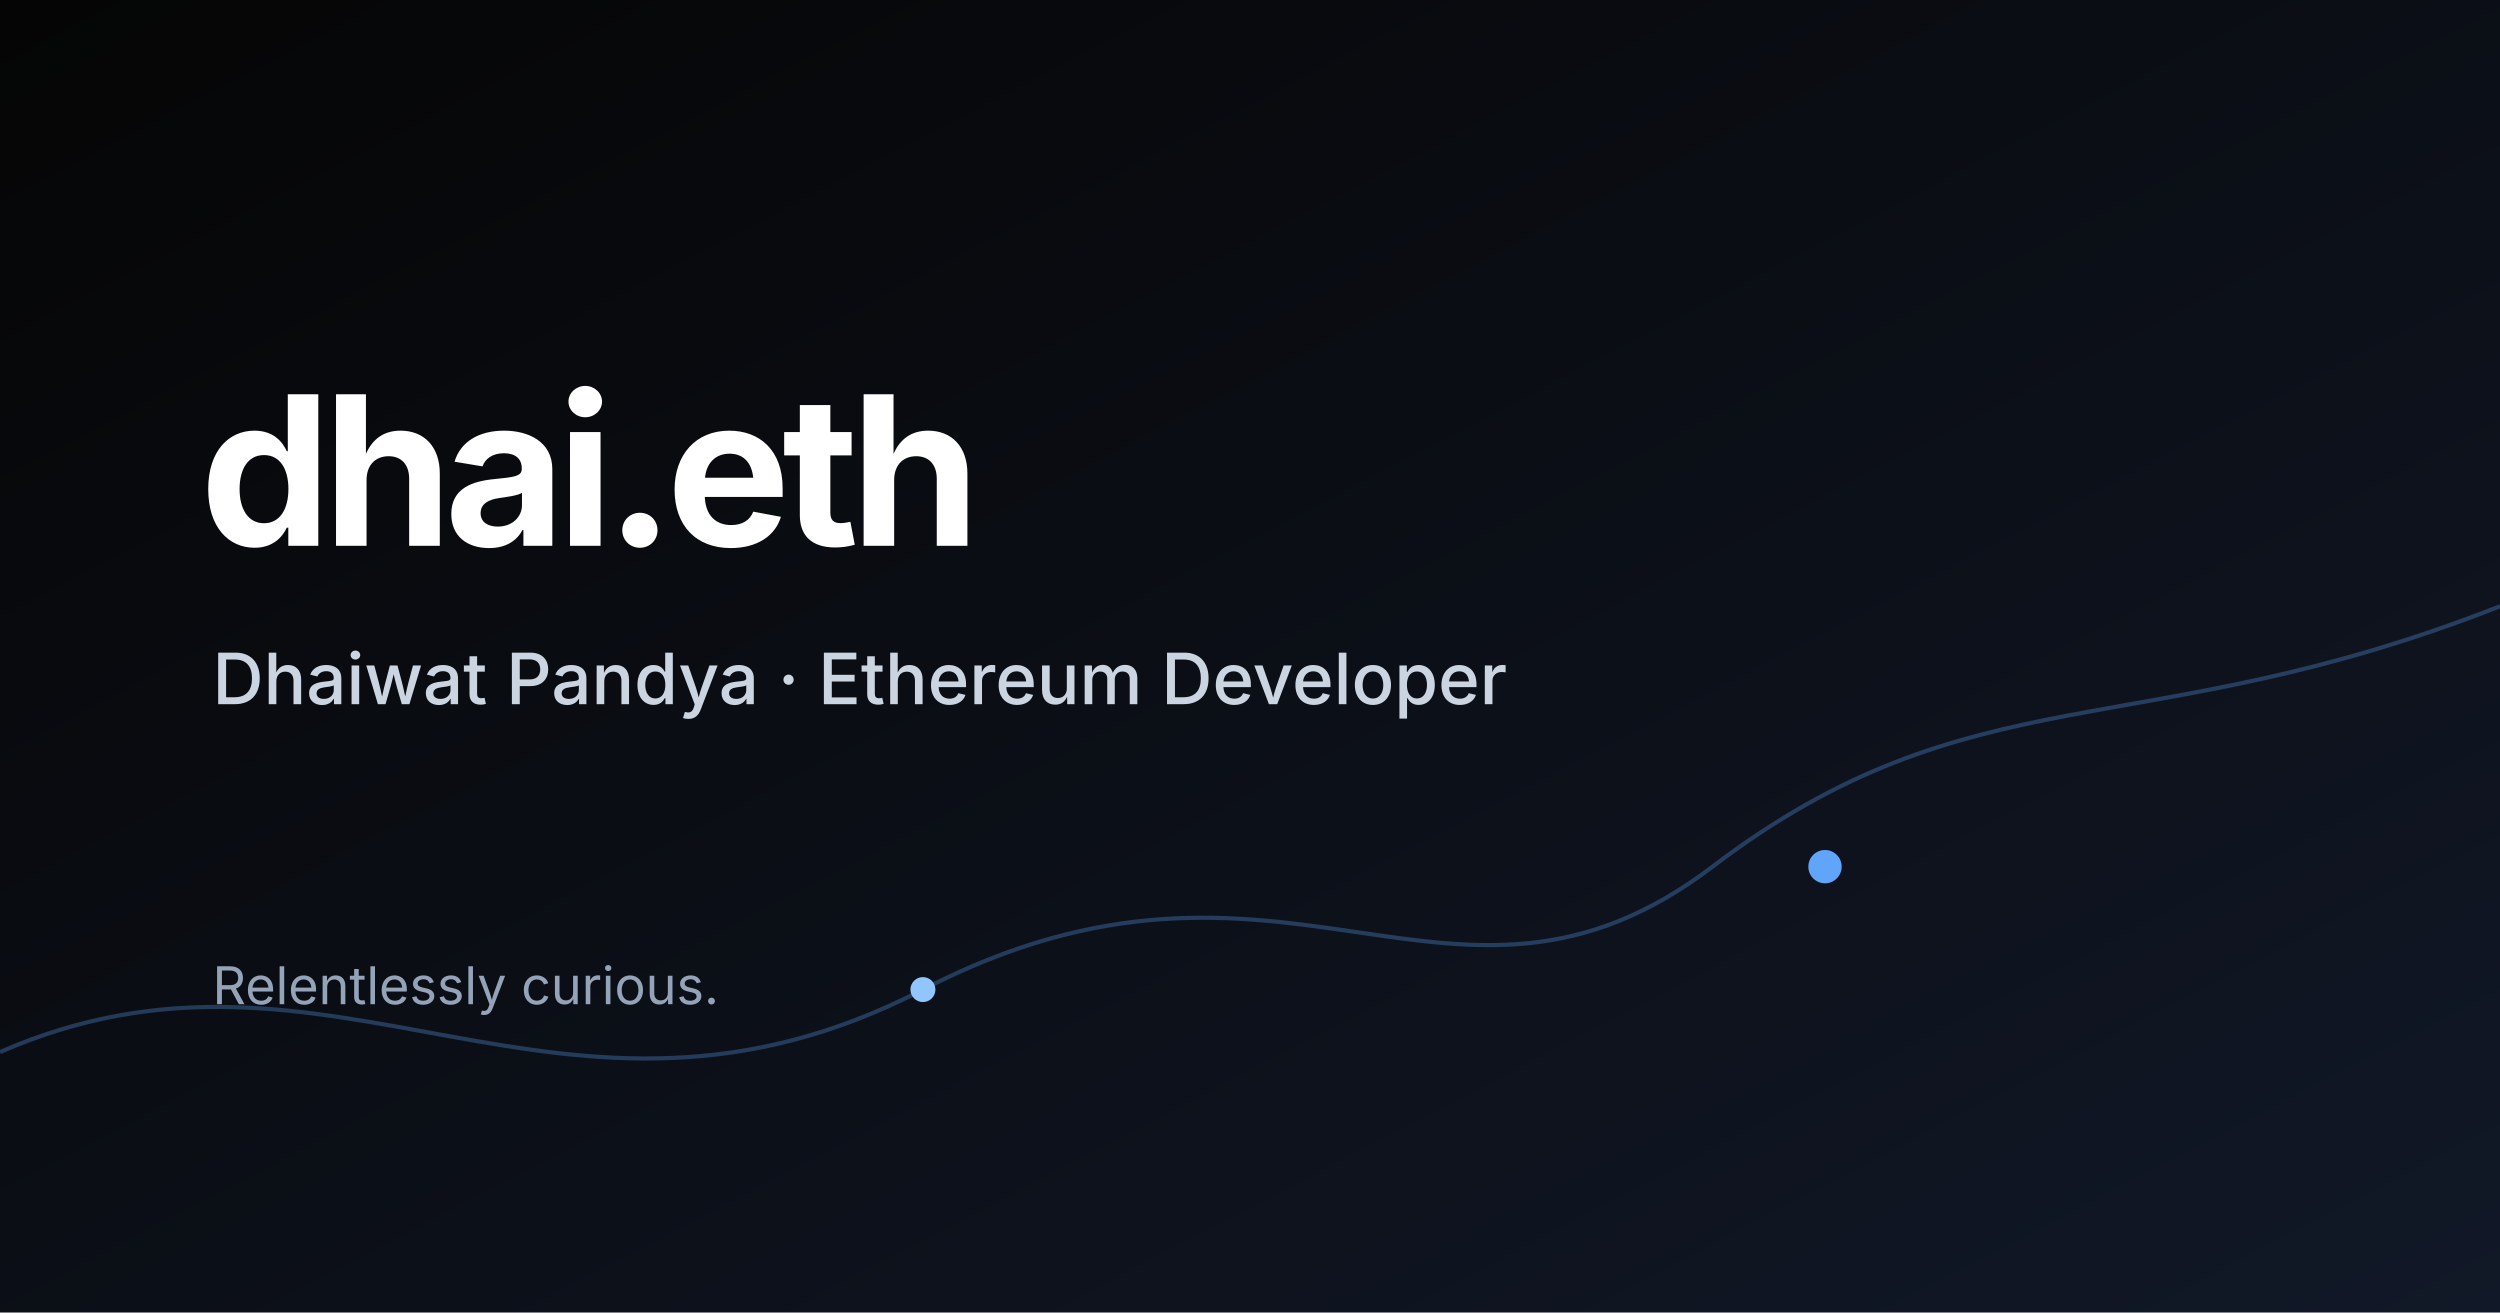
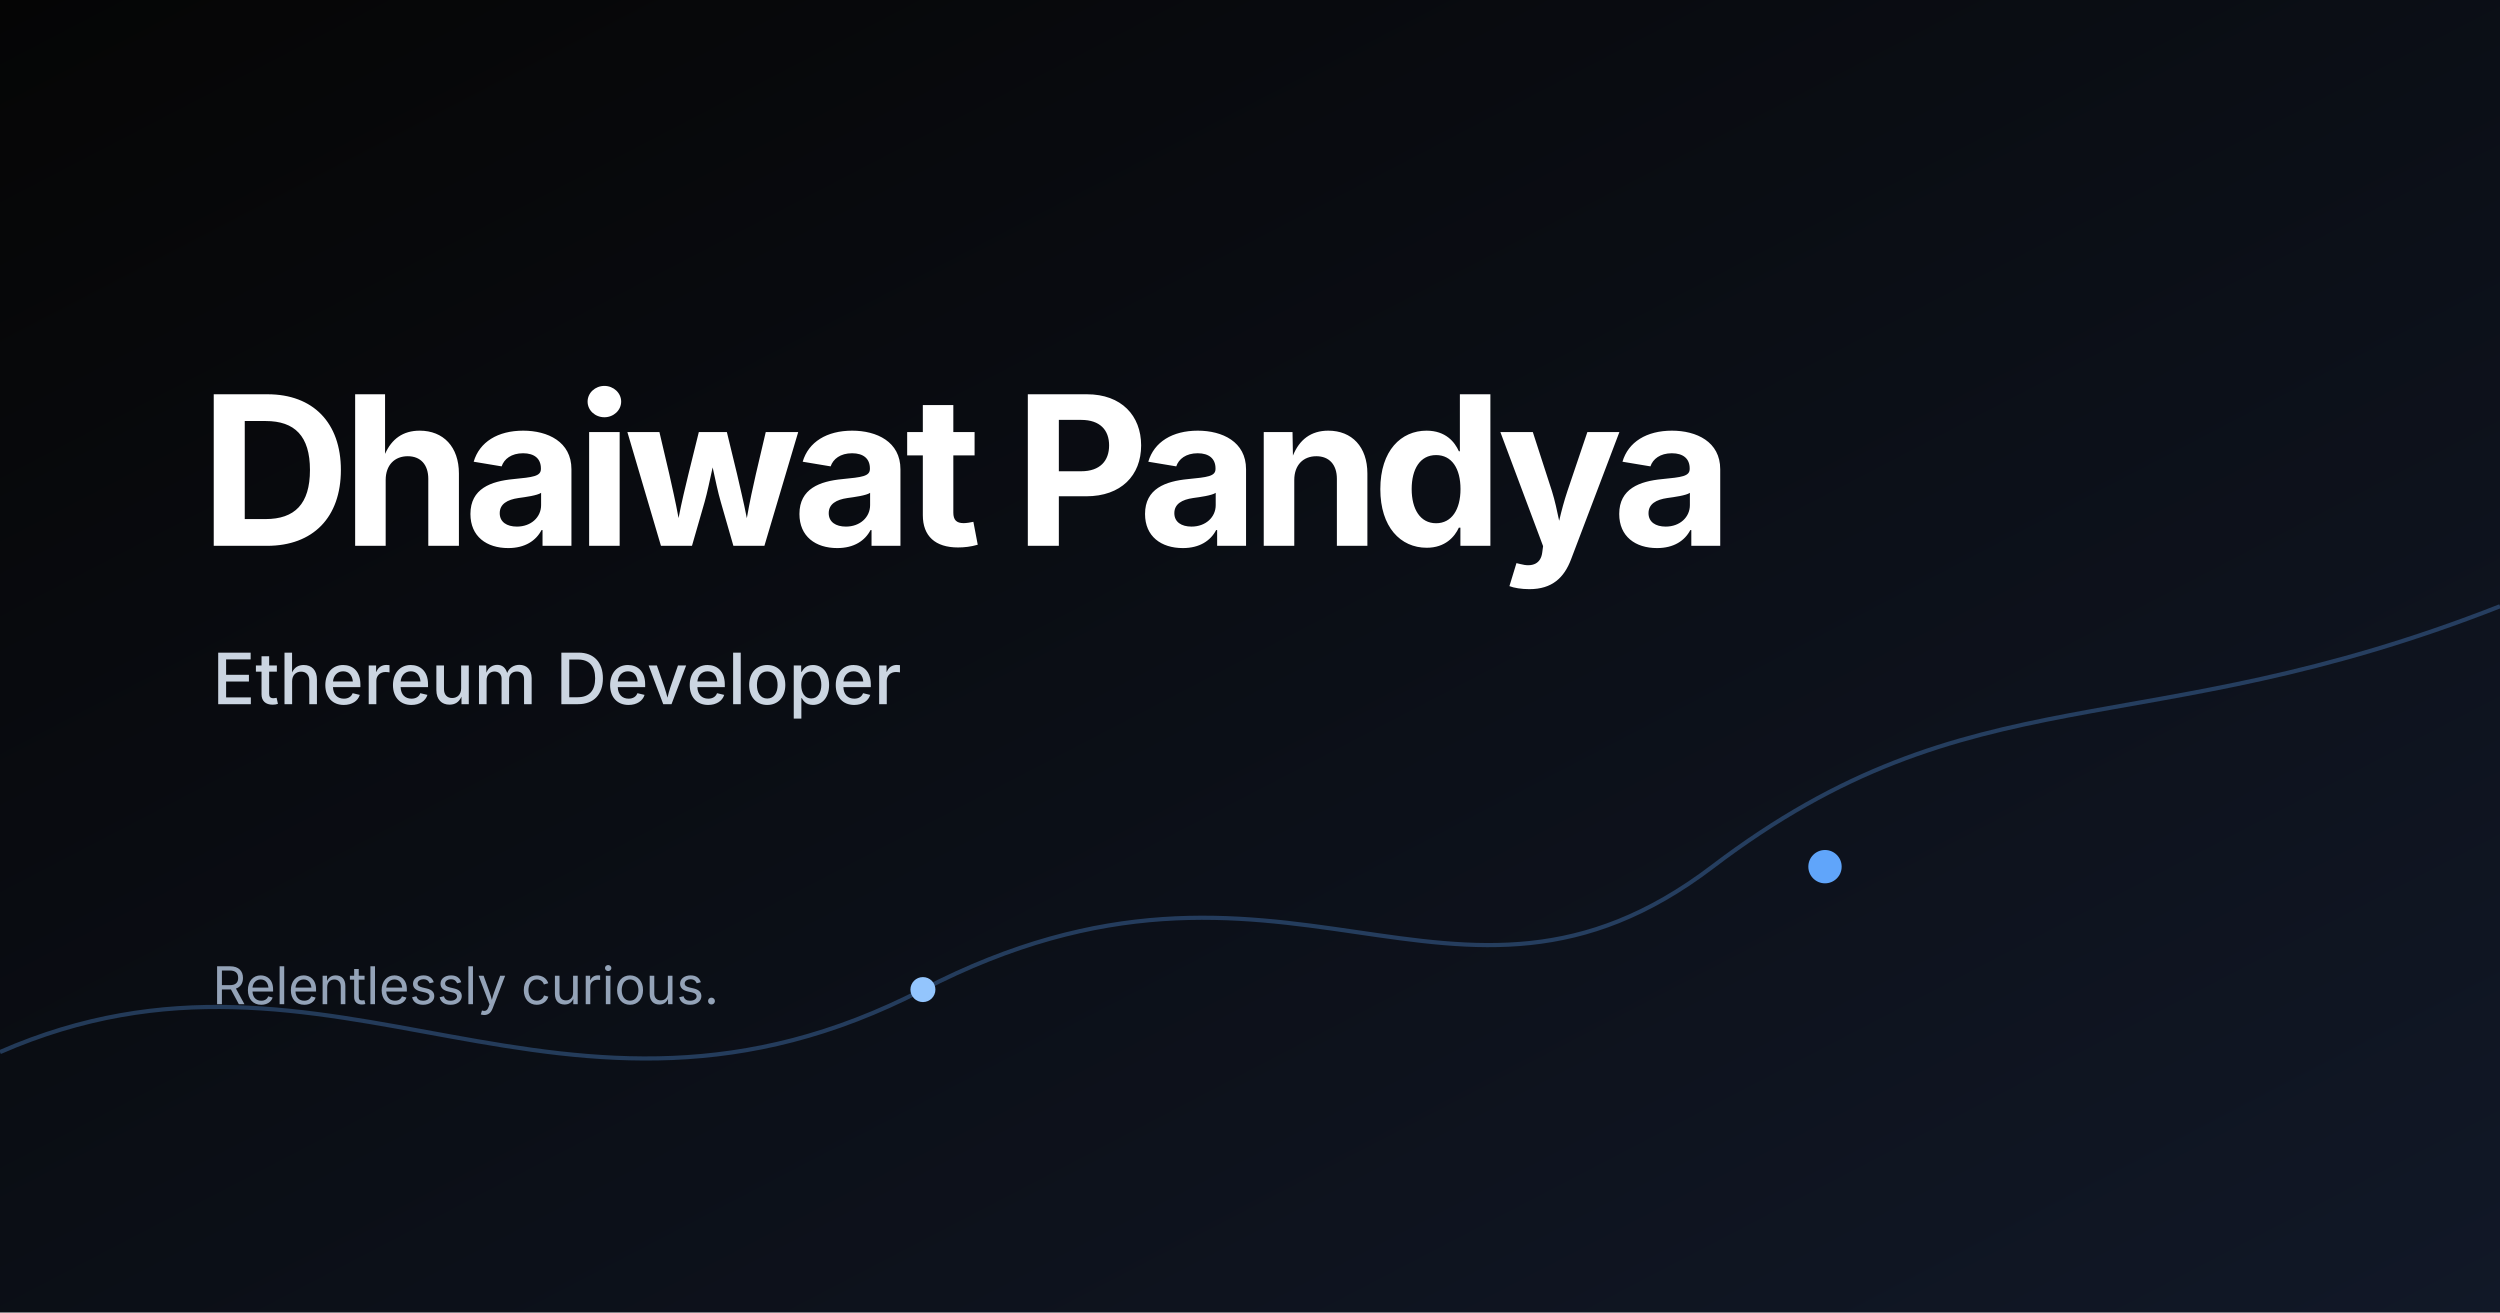
<svg xmlns="http://www.w3.org/2000/svg" width="1200" height="630" viewBox="0 0 1200 630" role="img" aria-labelledby="title description">
  <defs>
    <linearGradient id="surface" x1="0" y1="0" x2="1" y2="1">
      <stop offset="0" stop-color="#050505" />
      <stop offset="1" stop-color="#111827" />
    </linearGradient>
    <radialGradient id="glow" cx="0" cy="0" r="1" gradientTransform="translate(970 120) rotate(135) scale(540)">
      <stop stop-color="#2563eb" stop-opacity=".42" />
      <stop offset="1" stop-color="#2563eb" stop-opacity="0" />
    </radialGradient>
  </defs>
  <rect width="1200" height="630" fill="url(#surface)" />
  <rect width="1200" height="630" fill="url(#glow)" />
  <path d="M0 505C160 435 269 565 443 475s254 36 379-59 205-57 378-125" fill="none" stroke="#60a5fa" stroke-opacity=".3" stroke-width="2" />
  <circle cx="876" cy="416" r="8" fill="#60a5fa" />
  <circle cx="443" cy="475" r="6" fill="#93c5fd" />
-   <text x="96" y="262" fill="#fff" font-family="Inter, Arial, sans-serif" font-size="100" font-weight="700" letter-spacing="-4">dhai.eth</text>
-   <text x="102" y="338" fill="#cbd5e1" font-family="Inter, Arial, sans-serif" font-size="34" font-weight="500">Dhaiwat Pandya · Ethereum Developer</text>
+   <text x="96" y="262" fill="#fff" font-family="Inter, Arial, sans-serif" font-size="100" font-weight="700" letter-spacing="-4">Dhaiwat Pandya</text>
+   <text x="102" y="338" fill="#cbd5e1" font-family="Inter, Arial, sans-serif" font-size="34" font-weight="500">Ethereum Developer</text>
  <text x="102" y="482" fill="#94a3b8" font-family="Inter, Arial, sans-serif" font-size="25">Relentlessly curious.</text>
</svg>
